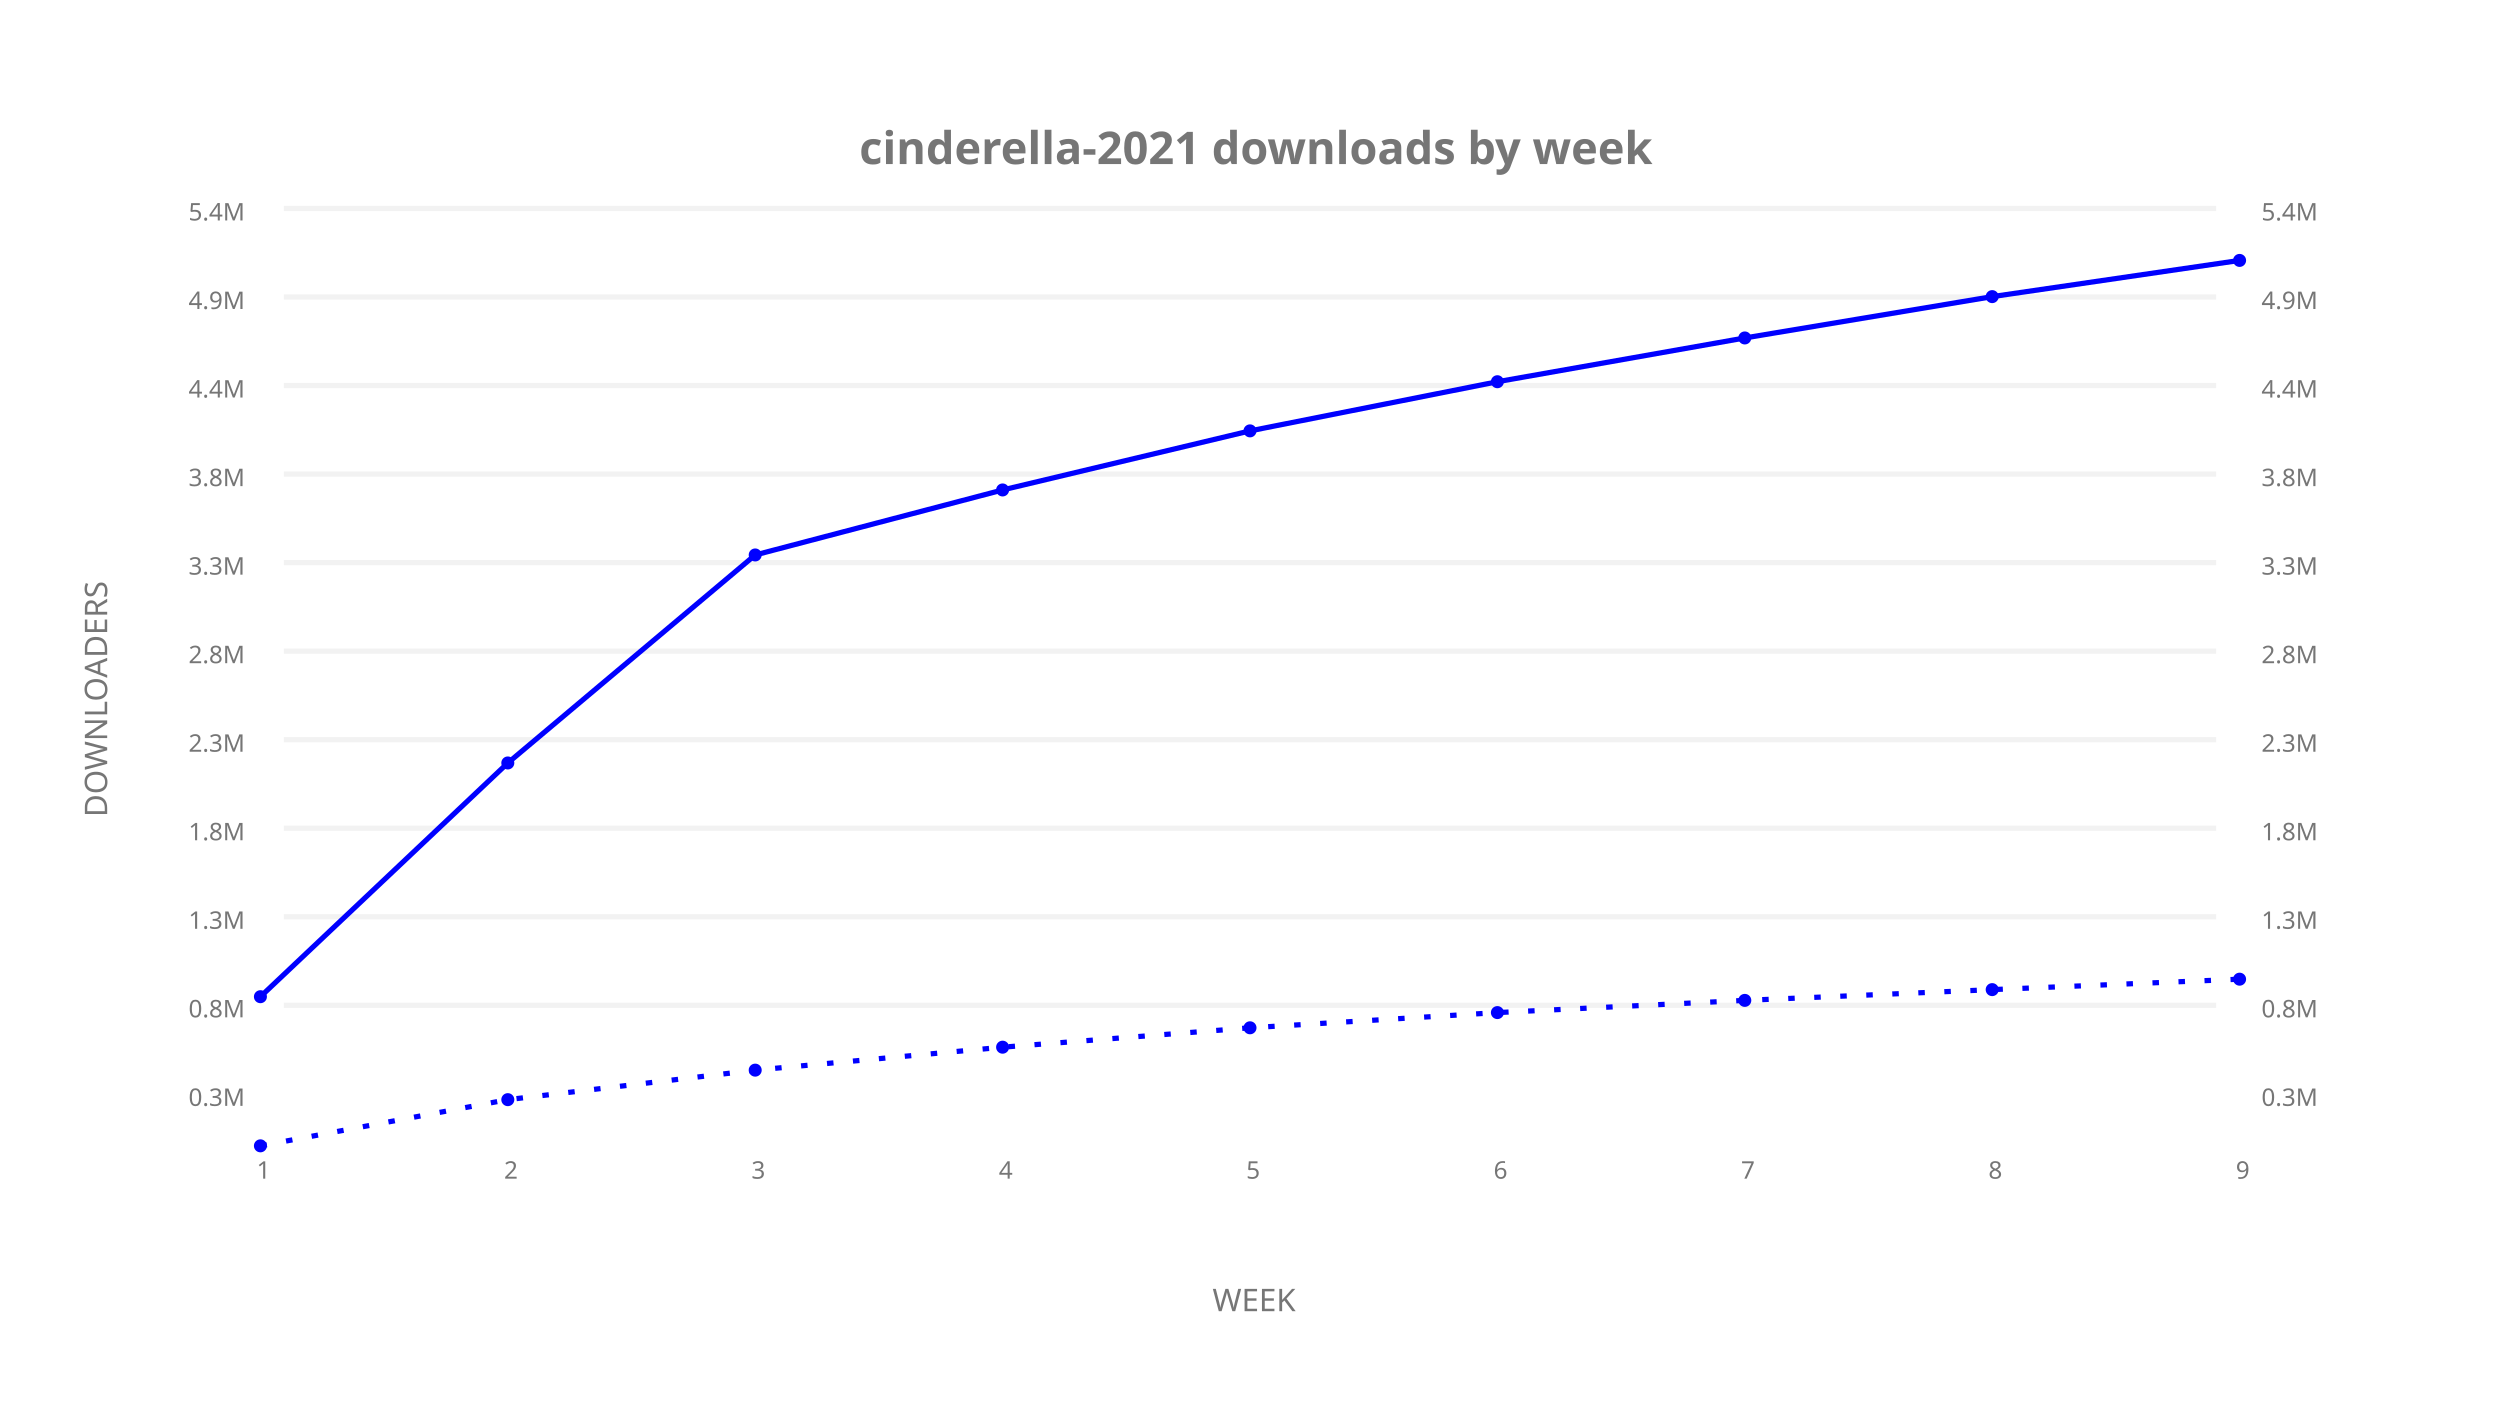
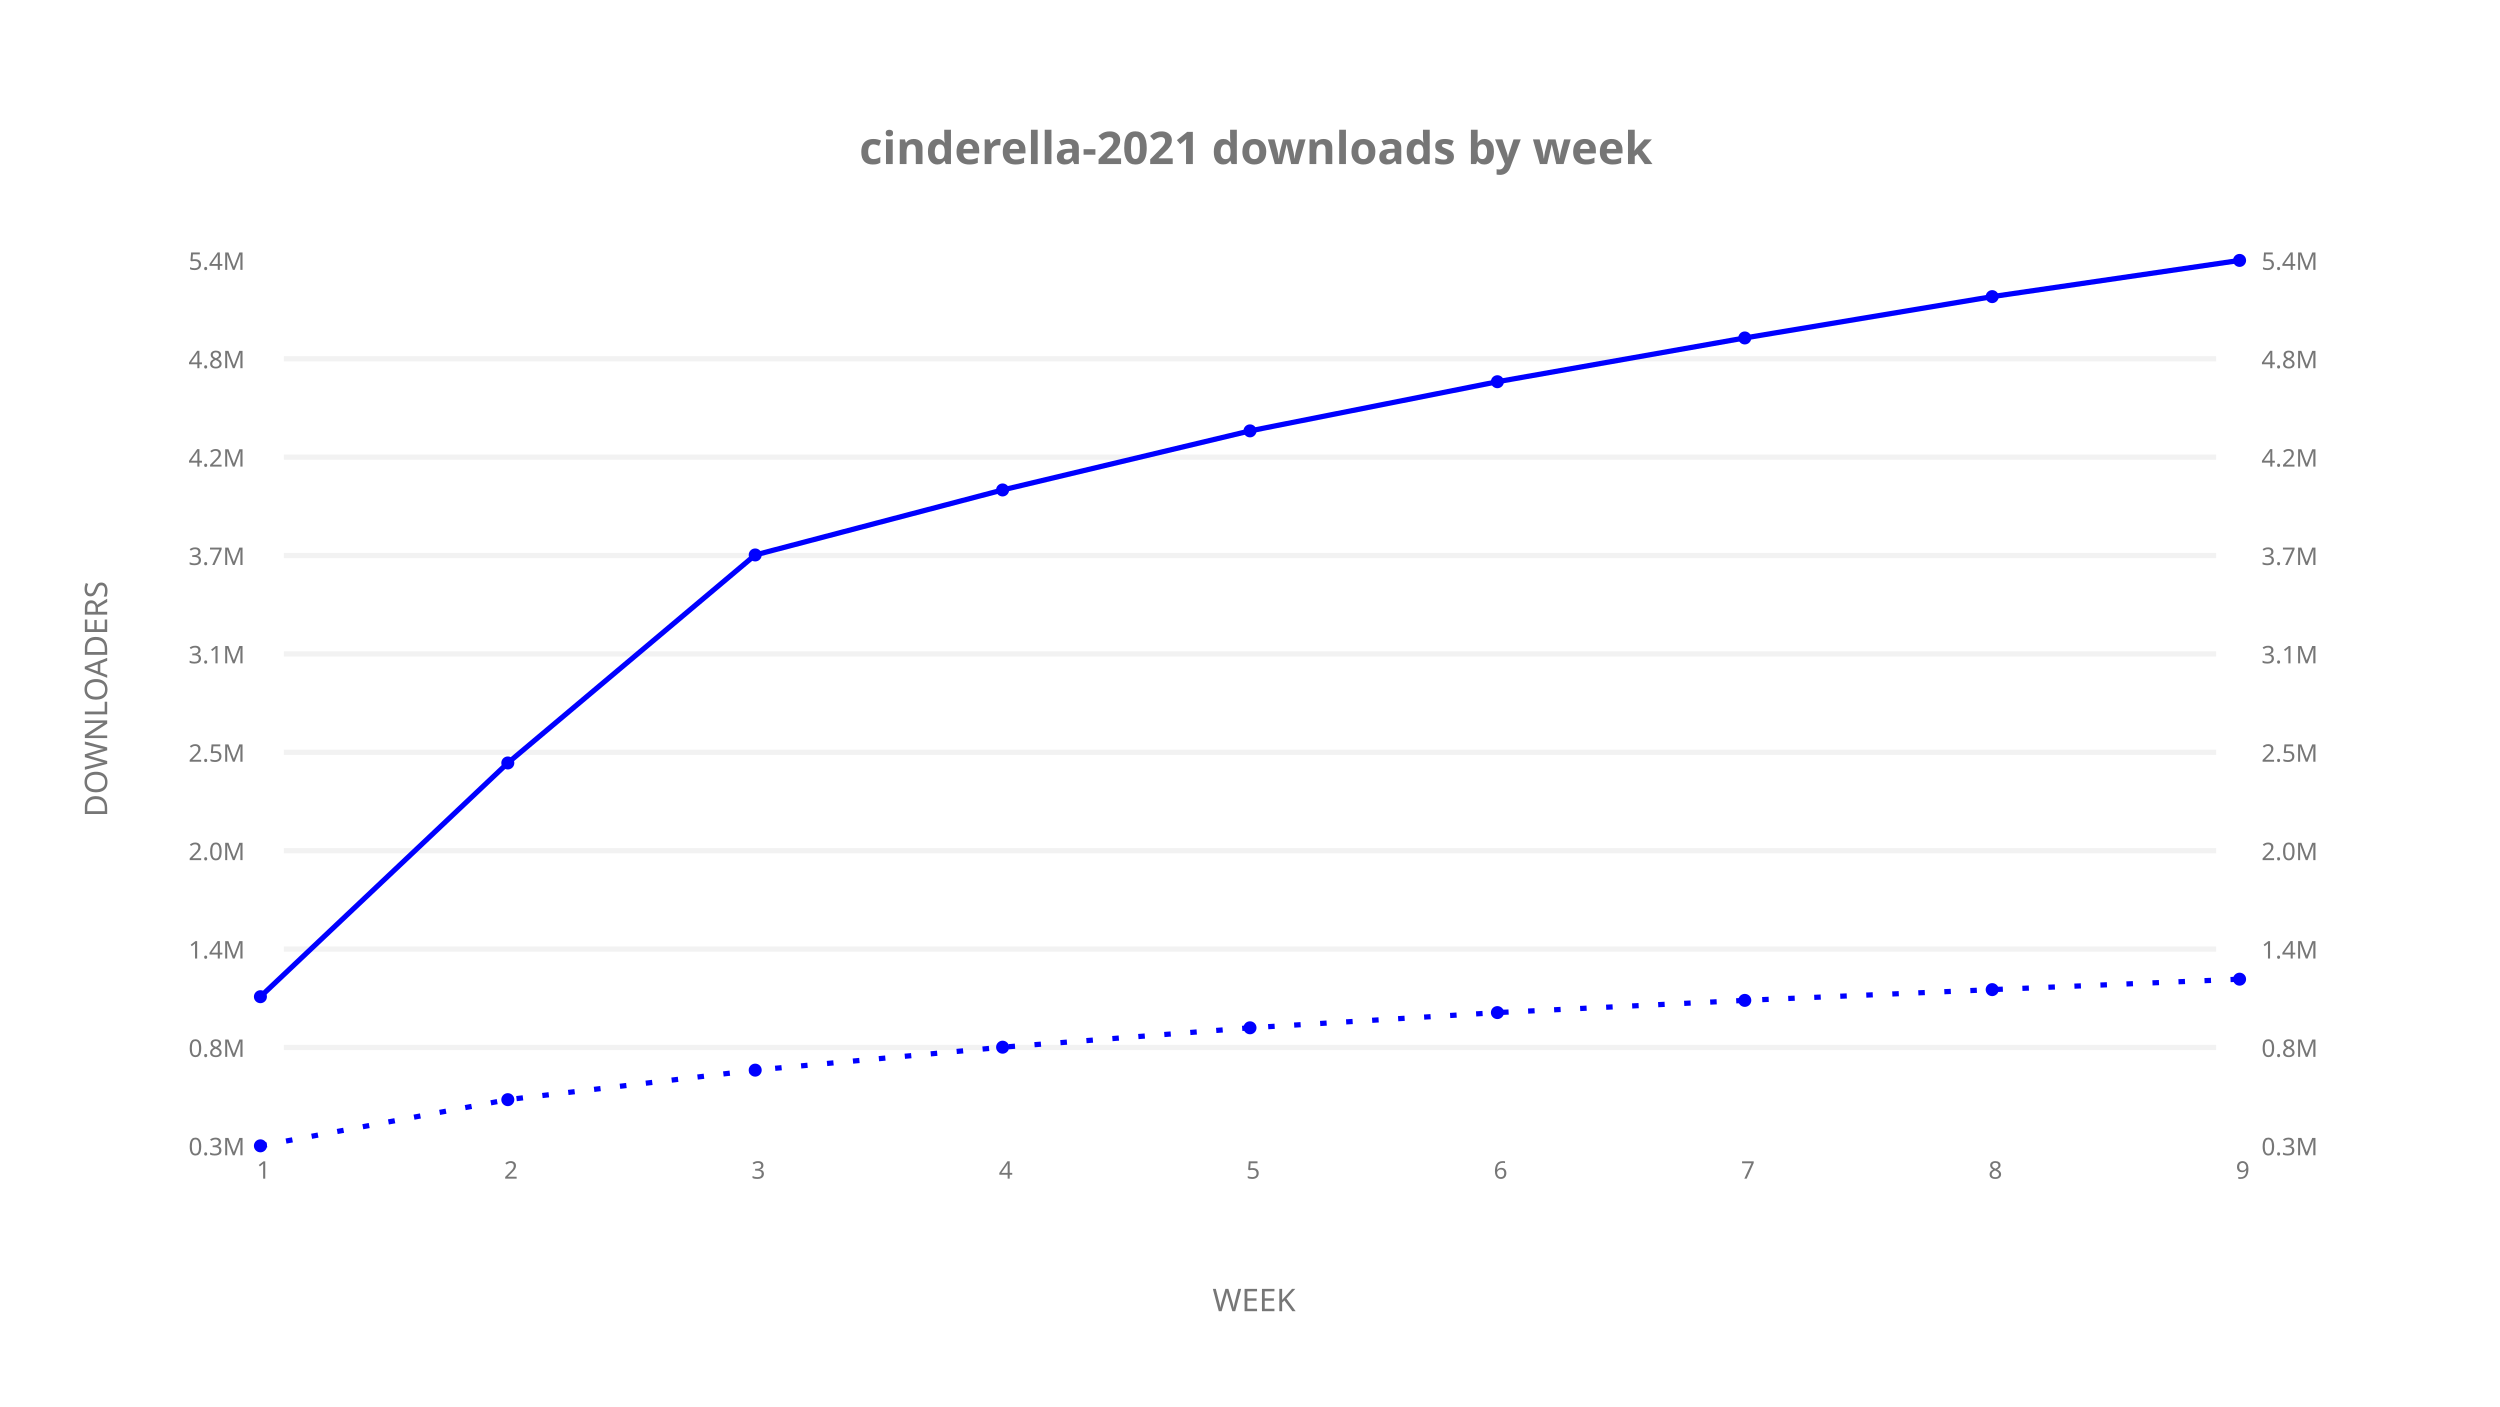
<svg xmlns="http://www.w3.org/2000/svg" xml:space="preserve" id="cinderella-2021-downloads-by-week-cinderella-2021-week" x="0px" y="0px" width="1920px" height="1080px" viewBox="0 0 1920 1080" enable-background="new 0 0 1920 1080" role="img">
  <g id="annotations">
    <text x="960" y="126" font-family="Atkinson Hyperlegible" font-size="26pt" text-anchor="middle" text-align="center" font-weight="600" font-style="normal" style="fill:rgb(118,118,118); fill-opacity:1; stroke:rgb(118,118,118); stroke-opacity:0; stroke-width:0.5"> cinderella-2021 downloads by week</text>
    <g id="axes-lines">
      <text x="960" y="1007" font-family="Atkinson Hyperlegible" font-size="18pt" text-anchor="middle" text-align="center" font-weight="500" font-style="normal" style="fill:rgb(118,118,118); fill-opacity:1; stroke:rgb(118,118,118); stroke-opacity:0; stroke-width:0.5"> WEEK</text>
      <text x="73" y="540" font-family="Atkinson Hyperlegible" font-size="18pt" text-anchor="middle" text-align="center" dominant-baseline="central" font-weight="500" font-style="normal" style="fill:rgb(118,118,118); fill-opacity:1; stroke:rgb(118,118,118); stroke-opacity:0; stroke-width:0.5" transform="rotate(-90,73,540)"> DOWNLOADERS</text>
    </g>
    <g id="tic-y-label-lines">
-       <line x1="218" y1="772.089" x2="1702" y2="772.089" style="fill:rgb(0,0,255); fill-opacity:0; stroke:rgb(242,242,242); stroke-opacity:1; stroke-width:4" />
-       <line x1="218" y1="704.089" x2="1702" y2="704.089" style="fill:rgb(0,0,255); fill-opacity:0; stroke:rgb(242,242,242); stroke-opacity:1; stroke-width:4" />
-       <line x1="218" y1="636.089" x2="1702" y2="636.089" style="fill:rgb(0,0,255); fill-opacity:0; stroke:rgb(242,242,242); stroke-opacity:1; stroke-width:4" />
-       <line x1="218" y1="568.089" x2="1702" y2="568.089" style="fill:rgb(0,0,255); fill-opacity:0; stroke:rgb(242,242,242); stroke-opacity:1; stroke-width:4" />
-       <line x1="218" y1="500.089" x2="1702" y2="500.089" style="fill:rgb(0,0,255); fill-opacity:0; stroke:rgb(242,242,242); stroke-opacity:1; stroke-width:4" />
-       <line x1="218" y1="432.089" x2="1702" y2="432.089" style="fill:rgb(0,0,255); fill-opacity:0; stroke:rgb(242,242,242); stroke-opacity:1; stroke-width:4" />
-       <line x1="218" y1="364.089" x2="1702" y2="364.089" style="fill:rgb(0,0,255); fill-opacity:0; stroke:rgb(242,242,242); stroke-opacity:1; stroke-width:4" />
-       <line x1="218" y1="296.089" x2="1702" y2="296.089" style="fill:rgb(0,0,255); fill-opacity:0; stroke:rgb(242,242,242); stroke-opacity:1; stroke-width:4" />
-       <line x1="218" y1="228.089" x2="1702" y2="228.089" style="fill:rgb(0,0,255); fill-opacity:0; stroke:rgb(242,242,242); stroke-opacity:1; stroke-width:4" />
-       <line x1="218" y1="160.089" x2="1702" y2="160.089" style="fill:rgb(0,0,255); fill-opacity:0; stroke:rgb(242,242,242); stroke-opacity:1; stroke-width:4" />
+       <line x1="218" y1="804.444" x2="1702" y2="804.444" style="fill:rgb(0,0,255); fill-opacity:0; stroke:rgb(242,242,242); stroke-opacity:1; stroke-width:4" />
+       <line x1="218" y1="728.889" x2="1702" y2="728.889" style="fill:rgb(0,0,255); fill-opacity:0; stroke:rgb(242,242,242); stroke-opacity:1; stroke-width:4" />
+       <line x1="218" y1="653.333" x2="1702" y2="653.333" style="fill:rgb(0,0,255); fill-opacity:0; stroke:rgb(242,242,242); stroke-opacity:1; stroke-width:4" />
+       <line x1="218" y1="577.778" x2="1702" y2="577.778" style="fill:rgb(0,0,255); fill-opacity:0; stroke:rgb(242,242,242); stroke-opacity:1; stroke-width:4" />
+       <line x1="218" y1="502.222" x2="1702" y2="502.222" style="fill:rgb(0,0,255); fill-opacity:0; stroke:rgb(242,242,242); stroke-opacity:1; stroke-width:4" />
+       <line x1="218" y1="426.667" x2="1702" y2="426.667" style="fill:rgb(0,0,255); fill-opacity:0; stroke:rgb(242,242,242); stroke-opacity:1; stroke-width:4" />
+       <line x1="218" y1="351.111" x2="1702" y2="351.111" style="fill:rgb(0,0,255); fill-opacity:0; stroke:rgb(242,242,242); stroke-opacity:1; stroke-width:4" />
+       <line x1="218" y1="275.556" x2="1702" y2="275.556" style="fill:rgb(0,0,255); fill-opacity:0; stroke:rgb(242,242,242); stroke-opacity:1; stroke-width:4" />
    </g>
    <g id="tic-x-labels">
      <text x="200" y="898" font-family="Atkinson Hyperlegible" font-size="14pt" text-anchor="middle" text-align="center" dominant-baseline="central" font-weight="400" font-style="normal" style="fill:rgb(118,118,118); fill-opacity:1; stroke:rgb(118,118,118); stroke-opacity:0; stroke-width:0.5"> 1</text>
      <text x="390" y="898" font-family="Atkinson Hyperlegible" font-size="14pt" text-anchor="middle" text-align="center" dominant-baseline="central" font-weight="400" font-style="normal" style="fill:rgb(118,118,118); fill-opacity:1; stroke:rgb(118,118,118); stroke-opacity:0; stroke-width:0.5"> 2</text>
      <text x="580" y="898" font-family="Atkinson Hyperlegible" font-size="14pt" text-anchor="middle" text-align="center" dominant-baseline="central" font-weight="400" font-style="normal" style="fill:rgb(118,118,118); fill-opacity:1; stroke:rgb(118,118,118); stroke-opacity:0; stroke-width:0.5"> 3</text>
      <text x="770" y="898" font-family="Atkinson Hyperlegible" font-size="14pt" text-anchor="middle" text-align="center" dominant-baseline="central" font-weight="400" font-style="normal" style="fill:rgb(118,118,118); fill-opacity:1; stroke:rgb(118,118,118); stroke-opacity:0; stroke-width:0.5"> 4</text>
      <text x="960" y="898" font-family="Atkinson Hyperlegible" font-size="14pt" text-anchor="middle" text-align="center" dominant-baseline="central" font-weight="400" font-style="normal" style="fill:rgb(118,118,118); fill-opacity:1; stroke:rgb(118,118,118); stroke-opacity:0; stroke-width:0.5"> 5</text>
      <text x="1150" y="898" font-family="Atkinson Hyperlegible" font-size="14pt" text-anchor="middle" text-align="center" dominant-baseline="central" font-weight="400" font-style="normal" style="fill:rgb(118,118,118); fill-opacity:1; stroke:rgb(118,118,118); stroke-opacity:0; stroke-width:0.5"> 6</text>
      <text x="1340" y="898" font-family="Atkinson Hyperlegible" font-size="14pt" text-anchor="middle" text-align="center" dominant-baseline="central" font-weight="400" font-style="normal" style="fill:rgb(118,118,118); fill-opacity:1; stroke:rgb(118,118,118); stroke-opacity:0; stroke-width:0.5"> 7</text>
      <text x="1530" y="898" font-family="Atkinson Hyperlegible" font-size="14pt" text-anchor="middle" text-align="center" dominant-baseline="central" font-weight="400" font-style="normal" style="fill:rgb(118,118,118); fill-opacity:1; stroke:rgb(118,118,118); stroke-opacity:0; stroke-width:0.5"> 8</text>
      <text x="1720" y="898" font-family="Atkinson Hyperlegible" font-size="14pt" text-anchor="middle" text-align="center" dominant-baseline="central" font-weight="400" font-style="normal" style="fill:rgb(118,118,118); fill-opacity:1; stroke:rgb(118,118,118); stroke-opacity:0; stroke-width:0.5"> 9</text>
    </g>
    <g id="tic-y-labels">
-       <text x="164" y="842.089" font-family="Atkinson Hyperlegible" font-size="14pt" text-anchor="middle" text-align="center" dominant-baseline="central" font-weight="400" font-style="normal" style="fill:rgb(118,118,118); fill-opacity:1; stroke:rgb(118,118,118); stroke-opacity:0; stroke-width:0.5"> 0.3M</text>
-       <text x="1756" y="842.089" font-family="Atkinson Hyperlegible" font-size="14pt" text-anchor="middle" text-align="center" dominant-baseline="central" font-weight="400" font-style="normal" style="fill:rgb(118,118,118); fill-opacity:1; stroke:rgb(118,118,118); stroke-opacity:0; stroke-width:0.5"> 0.3M</text>
-       <text x="164" y="774.089" font-family="Atkinson Hyperlegible" font-size="14pt" text-anchor="middle" text-align="center" dominant-baseline="central" font-weight="400" font-style="normal" style="fill:rgb(118,118,118); fill-opacity:1; stroke:rgb(118,118,118); stroke-opacity:0; stroke-width:0.5"> 0.8M</text>
-       <text x="1756" y="774.089" font-family="Atkinson Hyperlegible" font-size="14pt" text-anchor="middle" text-align="center" dominant-baseline="central" font-weight="400" font-style="normal" style="fill:rgb(118,118,118); fill-opacity:1; stroke:rgb(118,118,118); stroke-opacity:0; stroke-width:0.5"> 0.8M</text>
-       <text x="164" y="706.089" font-family="Atkinson Hyperlegible" font-size="14pt" text-anchor="middle" text-align="center" dominant-baseline="central" font-weight="400" font-style="normal" style="fill:rgb(118,118,118); fill-opacity:1; stroke:rgb(118,118,118); stroke-opacity:0; stroke-width:0.5"> 1.3M</text>
-       <text x="1756" y="706.089" font-family="Atkinson Hyperlegible" font-size="14pt" text-anchor="middle" text-align="center" dominant-baseline="central" font-weight="400" font-style="normal" style="fill:rgb(118,118,118); fill-opacity:1; stroke:rgb(118,118,118); stroke-opacity:0; stroke-width:0.5"> 1.3M</text>
-       <text x="164" y="638.089" font-family="Atkinson Hyperlegible" font-size="14pt" text-anchor="middle" text-align="center" dominant-baseline="central" font-weight="400" font-style="normal" style="fill:rgb(118,118,118); fill-opacity:1; stroke:rgb(118,118,118); stroke-opacity:0; stroke-width:0.5"> 1.8M</text>
-       <text x="1756" y="638.089" font-family="Atkinson Hyperlegible" font-size="14pt" text-anchor="middle" text-align="center" dominant-baseline="central" font-weight="400" font-style="normal" style="fill:rgb(118,118,118); fill-opacity:1; stroke:rgb(118,118,118); stroke-opacity:0; stroke-width:0.5"> 1.8M</text>
-       <text x="164" y="570.089" font-family="Atkinson Hyperlegible" font-size="14pt" text-anchor="middle" text-align="center" dominant-baseline="central" font-weight="400" font-style="normal" style="fill:rgb(118,118,118); fill-opacity:1; stroke:rgb(118,118,118); stroke-opacity:0; stroke-width:0.5"> 2.3M</text>
-       <text x="1756" y="570.089" font-family="Atkinson Hyperlegible" font-size="14pt" text-anchor="middle" text-align="center" dominant-baseline="central" font-weight="400" font-style="normal" style="fill:rgb(118,118,118); fill-opacity:1; stroke:rgb(118,118,118); stroke-opacity:0; stroke-width:0.5"> 2.3M</text>
-       <text x="164" y="502.089" font-family="Atkinson Hyperlegible" font-size="14pt" text-anchor="middle" text-align="center" dominant-baseline="central" font-weight="400" font-style="normal" style="fill:rgb(118,118,118); fill-opacity:1; stroke:rgb(118,118,118); stroke-opacity:0; stroke-width:0.5"> 2.8M</text>
-       <text x="1756" y="502.089" font-family="Atkinson Hyperlegible" font-size="14pt" text-anchor="middle" text-align="center" dominant-baseline="central" font-weight="400" font-style="normal" style="fill:rgb(118,118,118); fill-opacity:1; stroke:rgb(118,118,118); stroke-opacity:0; stroke-width:0.5"> 2.8M</text>
-       <text x="164" y="434.089" font-family="Atkinson Hyperlegible" font-size="14pt" text-anchor="middle" text-align="center" dominant-baseline="central" font-weight="400" font-style="normal" style="fill:rgb(118,118,118); fill-opacity:1; stroke:rgb(118,118,118); stroke-opacity:0; stroke-width:0.5"> 3.3M</text>
-       <text x="1756" y="434.089" font-family="Atkinson Hyperlegible" font-size="14pt" text-anchor="middle" text-align="center" dominant-baseline="central" font-weight="400" font-style="normal" style="fill:rgb(118,118,118); fill-opacity:1; stroke:rgb(118,118,118); stroke-opacity:0; stroke-width:0.5"> 3.3M</text>
-       <text x="164" y="366.089" font-family="Atkinson Hyperlegible" font-size="14pt" text-anchor="middle" text-align="center" dominant-baseline="central" font-weight="400" font-style="normal" style="fill:rgb(118,118,118); fill-opacity:1; stroke:rgb(118,118,118); stroke-opacity:0; stroke-width:0.5"> 3.8M</text>
-       <text x="1756" y="366.089" font-family="Atkinson Hyperlegible" font-size="14pt" text-anchor="middle" text-align="center" dominant-baseline="central" font-weight="400" font-style="normal" style="fill:rgb(118,118,118); fill-opacity:1; stroke:rgb(118,118,118); stroke-opacity:0; stroke-width:0.5"> 3.8M</text>
-       <text x="164" y="298.089" font-family="Atkinson Hyperlegible" font-size="14pt" text-anchor="middle" text-align="center" dominant-baseline="central" font-weight="400" font-style="normal" style="fill:rgb(118,118,118); fill-opacity:1; stroke:rgb(118,118,118); stroke-opacity:0; stroke-width:0.5"> 4.4M</text>
-       <text x="1756" y="298.089" font-family="Atkinson Hyperlegible" font-size="14pt" text-anchor="middle" text-align="center" dominant-baseline="central" font-weight="400" font-style="normal" style="fill:rgb(118,118,118); fill-opacity:1; stroke:rgb(118,118,118); stroke-opacity:0; stroke-width:0.5"> 4.4M</text>
-       <text x="164" y="230.089" font-family="Atkinson Hyperlegible" font-size="14pt" text-anchor="middle" text-align="center" dominant-baseline="central" font-weight="400" font-style="normal" style="fill:rgb(118,118,118); fill-opacity:1; stroke:rgb(118,118,118); stroke-opacity:0; stroke-width:0.5"> 4.9M</text>
-       <text x="1756" y="230.089" font-family="Atkinson Hyperlegible" font-size="14pt" text-anchor="middle" text-align="center" dominant-baseline="central" font-weight="400" font-style="normal" style="fill:rgb(118,118,118); fill-opacity:1; stroke:rgb(118,118,118); stroke-opacity:0; stroke-width:0.5"> 4.9M</text>
-       <text x="164" y="162.089" font-family="Atkinson Hyperlegible" font-size="14pt" text-anchor="middle" text-align="center" dominant-baseline="central" font-weight="400" font-style="normal" style="fill:rgb(118,118,118); fill-opacity:1; stroke:rgb(118,118,118); stroke-opacity:0; stroke-width:0.5"> 5.4M</text>
-       <text x="1756" y="162.089" font-family="Atkinson Hyperlegible" font-size="14pt" text-anchor="middle" text-align="center" dominant-baseline="central" font-weight="400" font-style="normal" style="fill:rgb(118,118,118); fill-opacity:1; stroke:rgb(118,118,118); stroke-opacity:0; stroke-width:0.5"> 5.4M</text>
+       <text x="164" y="880" font-family="Atkinson Hyperlegible" font-size="14pt" text-anchor="middle" text-align="center" dominant-baseline="central" font-weight="400" font-style="normal" style="fill:rgb(118,118,118); fill-opacity:1; stroke:rgb(118,118,118); stroke-opacity:0; stroke-width:0.5"> 0.3M</text>
+       <text x="1756" y="880" font-family="Atkinson Hyperlegible" font-size="14pt" text-anchor="middle" text-align="center" dominant-baseline="central" font-weight="400" font-style="normal" style="fill:rgb(118,118,118); fill-opacity:1; stroke:rgb(118,118,118); stroke-opacity:0; stroke-width:0.5"> 0.3M</text>
+       <text x="164" y="804.444" font-family="Atkinson Hyperlegible" font-size="14pt" text-anchor="middle" text-align="center" dominant-baseline="central" font-weight="400" font-style="normal" style="fill:rgb(118,118,118); fill-opacity:1; stroke:rgb(118,118,118); stroke-opacity:0; stroke-width:0.5"> 0.8M</text>
+       <text x="1756" y="804.444" font-family="Atkinson Hyperlegible" font-size="14pt" text-anchor="middle" text-align="center" dominant-baseline="central" font-weight="400" font-style="normal" style="fill:rgb(118,118,118); fill-opacity:1; stroke:rgb(118,118,118); stroke-opacity:0; stroke-width:0.5"> 0.8M</text>
+       <text x="164" y="728.889" font-family="Atkinson Hyperlegible" font-size="14pt" text-anchor="middle" text-align="center" dominant-baseline="central" font-weight="400" font-style="normal" style="fill:rgb(118,118,118); fill-opacity:1; stroke:rgb(118,118,118); stroke-opacity:0; stroke-width:0.5"> 1.4M</text>
+       <text x="1756" y="728.889" font-family="Atkinson Hyperlegible" font-size="14pt" text-anchor="middle" text-align="center" dominant-baseline="central" font-weight="400" font-style="normal" style="fill:rgb(118,118,118); fill-opacity:1; stroke:rgb(118,118,118); stroke-opacity:0; stroke-width:0.5"> 1.4M</text>
+       <text x="164" y="653.333" font-family="Atkinson Hyperlegible" font-size="14pt" text-anchor="middle" text-align="center" dominant-baseline="central" font-weight="400" font-style="normal" style="fill:rgb(118,118,118); fill-opacity:1; stroke:rgb(118,118,118); stroke-opacity:0; stroke-width:0.5"> 2.0M</text>
+       <text x="1756" y="653.333" font-family="Atkinson Hyperlegible" font-size="14pt" text-anchor="middle" text-align="center" dominant-baseline="central" font-weight="400" font-style="normal" style="fill:rgb(118,118,118); fill-opacity:1; stroke:rgb(118,118,118); stroke-opacity:0; stroke-width:0.5"> 2.0M</text>
+       <text x="164" y="577.778" font-family="Atkinson Hyperlegible" font-size="14pt" text-anchor="middle" text-align="center" dominant-baseline="central" font-weight="400" font-style="normal" style="fill:rgb(118,118,118); fill-opacity:1; stroke:rgb(118,118,118); stroke-opacity:0; stroke-width:0.5"> 2.5M</text>
+       <text x="1756" y="577.778" font-family="Atkinson Hyperlegible" font-size="14pt" text-anchor="middle" text-align="center" dominant-baseline="central" font-weight="400" font-style="normal" style="fill:rgb(118,118,118); fill-opacity:1; stroke:rgb(118,118,118); stroke-opacity:0; stroke-width:0.5"> 2.5M</text>
+       <text x="164" y="502.222" font-family="Atkinson Hyperlegible" font-size="14pt" text-anchor="middle" text-align="center" dominant-baseline="central" font-weight="400" font-style="normal" style="fill:rgb(118,118,118); fill-opacity:1; stroke:rgb(118,118,118); stroke-opacity:0; stroke-width:0.5"> 3.1M</text>
+       <text x="1756" y="502.222" font-family="Atkinson Hyperlegible" font-size="14pt" text-anchor="middle" text-align="center" dominant-baseline="central" font-weight="400" font-style="normal" style="fill:rgb(118,118,118); fill-opacity:1; stroke:rgb(118,118,118); stroke-opacity:0; stroke-width:0.5"> 3.1M</text>
+       <text x="164" y="426.667" font-family="Atkinson Hyperlegible" font-size="14pt" text-anchor="middle" text-align="center" dominant-baseline="central" font-weight="400" font-style="normal" style="fill:rgb(118,118,118); fill-opacity:1; stroke:rgb(118,118,118); stroke-opacity:0; stroke-width:0.5"> 3.7M</text>
+       <text x="1756" y="426.667" font-family="Atkinson Hyperlegible" font-size="14pt" text-anchor="middle" text-align="center" dominant-baseline="central" font-weight="400" font-style="normal" style="fill:rgb(118,118,118); fill-opacity:1; stroke:rgb(118,118,118); stroke-opacity:0; stroke-width:0.5"> 3.7M</text>
+       <text x="164" y="351.111" font-family="Atkinson Hyperlegible" font-size="14pt" text-anchor="middle" text-align="center" dominant-baseline="central" font-weight="400" font-style="normal" style="fill:rgb(118,118,118); fill-opacity:1; stroke:rgb(118,118,118); stroke-opacity:0; stroke-width:0.5"> 4.2M</text>
+       <text x="1756" y="351.111" font-family="Atkinson Hyperlegible" font-size="14pt" text-anchor="middle" text-align="center" dominant-baseline="central" font-weight="400" font-style="normal" style="fill:rgb(118,118,118); fill-opacity:1; stroke:rgb(118,118,118); stroke-opacity:0; stroke-width:0.5"> 4.2M</text>
+       <text x="164" y="275.556" font-family="Atkinson Hyperlegible" font-size="14pt" text-anchor="middle" text-align="center" dominant-baseline="central" font-weight="400" font-style="normal" style="fill:rgb(118,118,118); fill-opacity:1; stroke:rgb(118,118,118); stroke-opacity:0; stroke-width:0.5"> 4.8M</text>
+       <text x="1756" y="275.556" font-family="Atkinson Hyperlegible" font-size="14pt" text-anchor="middle" text-align="center" dominant-baseline="central" font-weight="400" font-style="normal" style="fill:rgb(118,118,118); fill-opacity:1; stroke:rgb(118,118,118); stroke-opacity:0; stroke-width:0.5"> 4.8M</text>
+       <text x="164" y="200" font-family="Atkinson Hyperlegible" font-size="14pt" text-anchor="middle" text-align="center" dominant-baseline="central" font-weight="400" font-style="normal" style="fill:rgb(118,118,118); fill-opacity:1; stroke:rgb(118,118,118); stroke-opacity:0; stroke-width:0.5"> 5.4M</text>
+       <text x="1756" y="200" font-family="Atkinson Hyperlegible" font-size="14pt" text-anchor="middle" text-align="center" dominant-baseline="central" font-weight="400" font-style="normal" style="fill:rgb(118,118,118); fill-opacity:1; stroke:rgb(118,118,118); stroke-opacity:0; stroke-width:0.5"> 5.4M</text>
    </g>
  </g>
  <g id="polyline-cinderella-2021 downloads by week">
    <polyline points="200,765.459 390,585.957 580,426.208 770,376.286 960,330.911 1150,293.162 1340,259.549 1530,227.809 1720,200 " style="fill:rgb(0,0,255); fill-opacity:0; stroke:rgb(0,0,255); stroke-opacity:1; stroke-width:4" />
  </g>
  <g id="markers-cinderella-2021 downloads by week">
    <circle cx="200" cy="765.459" r="5" style="fill:rgb(0,0,255); fill-opacity:1; stroke:rgb(0,0,255); stroke-opacity:0; stroke-width:4">
</circle>
    <circle cx="390" cy="585.957" r="5" style="fill:rgb(0,0,255); fill-opacity:1; stroke:rgb(0,0,255); stroke-opacity:0; stroke-width:4">
</circle>
    <circle cx="580" cy="426.208" r="5" style="fill:rgb(0,0,255); fill-opacity:1; stroke:rgb(0,0,255); stroke-opacity:0; stroke-width:4">
</circle>
    <circle cx="770" cy="376.286" r="5" style="fill:rgb(0,0,255); fill-opacity:1; stroke:rgb(0,0,255); stroke-opacity:0; stroke-width:4">
</circle>
    <circle cx="960" cy="330.911" r="5" style="fill:rgb(0,0,255); fill-opacity:1; stroke:rgb(0,0,255); stroke-opacity:0; stroke-width:4">
</circle>
    <circle cx="1150" cy="293.162" r="5" style="fill:rgb(0,0,255); fill-opacity:1; stroke:rgb(0,0,255); stroke-opacity:0; stroke-width:4">
</circle>
    <circle cx="1340" cy="259.549" r="5" style="fill:rgb(0,0,255); fill-opacity:1; stroke:rgb(0,0,255); stroke-opacity:0; stroke-width:4">
</circle>
    <circle cx="1530" cy="227.809" r="5" style="fill:rgb(0,0,255); fill-opacity:1; stroke:rgb(0,0,255); stroke-opacity:0; stroke-width:4">
</circle>
    <circle cx="1720" cy="200" r="5" style="fill:rgb(0,0,255); fill-opacity:1; stroke:rgb(0,0,255); stroke-opacity:0; stroke-width:4">
</circle>
  </g>
  <g id="polyline-cinderella-2021 downloads by week uploaders">
    <polyline points="200,880 390,844.536 580,821.87 770,804.243 960,789.347 1150,777.667 1340,768.298 1530,760.03 1720,752.014 " stroke-dasharray="5 15" style="fill:rgb(0,0,255); fill-opacity:0; stroke:rgb(0,0,255); stroke-opacity:1; stroke-width:4" />
  </g>
  <g id="markers-cinderella-2021 downloads by week uploaders">
    <circle cx="200" cy="880" r="5" style="fill:rgb(0,0,255); fill-opacity:1; stroke:rgb(0,0,255); stroke-opacity:0; stroke-width:4">
</circle>
    <circle cx="390" cy="844.536" r="5" style="fill:rgb(0,0,255); fill-opacity:1; stroke:rgb(0,0,255); stroke-opacity:0; stroke-width:4">
</circle>
    <circle cx="580" cy="821.87" r="5" style="fill:rgb(0,0,255); fill-opacity:1; stroke:rgb(0,0,255); stroke-opacity:0; stroke-width:4">
</circle>
    <circle cx="770" cy="804.243" r="5" style="fill:rgb(0,0,255); fill-opacity:1; stroke:rgb(0,0,255); stroke-opacity:0; stroke-width:4">
</circle>
    <circle cx="960" cy="789.347" r="5" style="fill:rgb(0,0,255); fill-opacity:1; stroke:rgb(0,0,255); stroke-opacity:0; stroke-width:4">
</circle>
    <circle cx="1150" cy="777.667" r="5" style="fill:rgb(0,0,255); fill-opacity:1; stroke:rgb(0,0,255); stroke-opacity:0; stroke-width:4">
</circle>
    <circle cx="1340" cy="768.298" r="5" style="fill:rgb(0,0,255); fill-opacity:1; stroke:rgb(0,0,255); stroke-opacity:0; stroke-width:4">
</circle>
    <circle cx="1530" cy="760.03" r="5" style="fill:rgb(0,0,255); fill-opacity:1; stroke:rgb(0,0,255); stroke-opacity:0; stroke-width:4">
</circle>
    <circle cx="1720" cy="752.014" r="5" style="fill:rgb(0,0,255); fill-opacity:1; stroke:rgb(0,0,255); stroke-opacity:0; stroke-width:4">
</circle>
  </g>
</svg>
